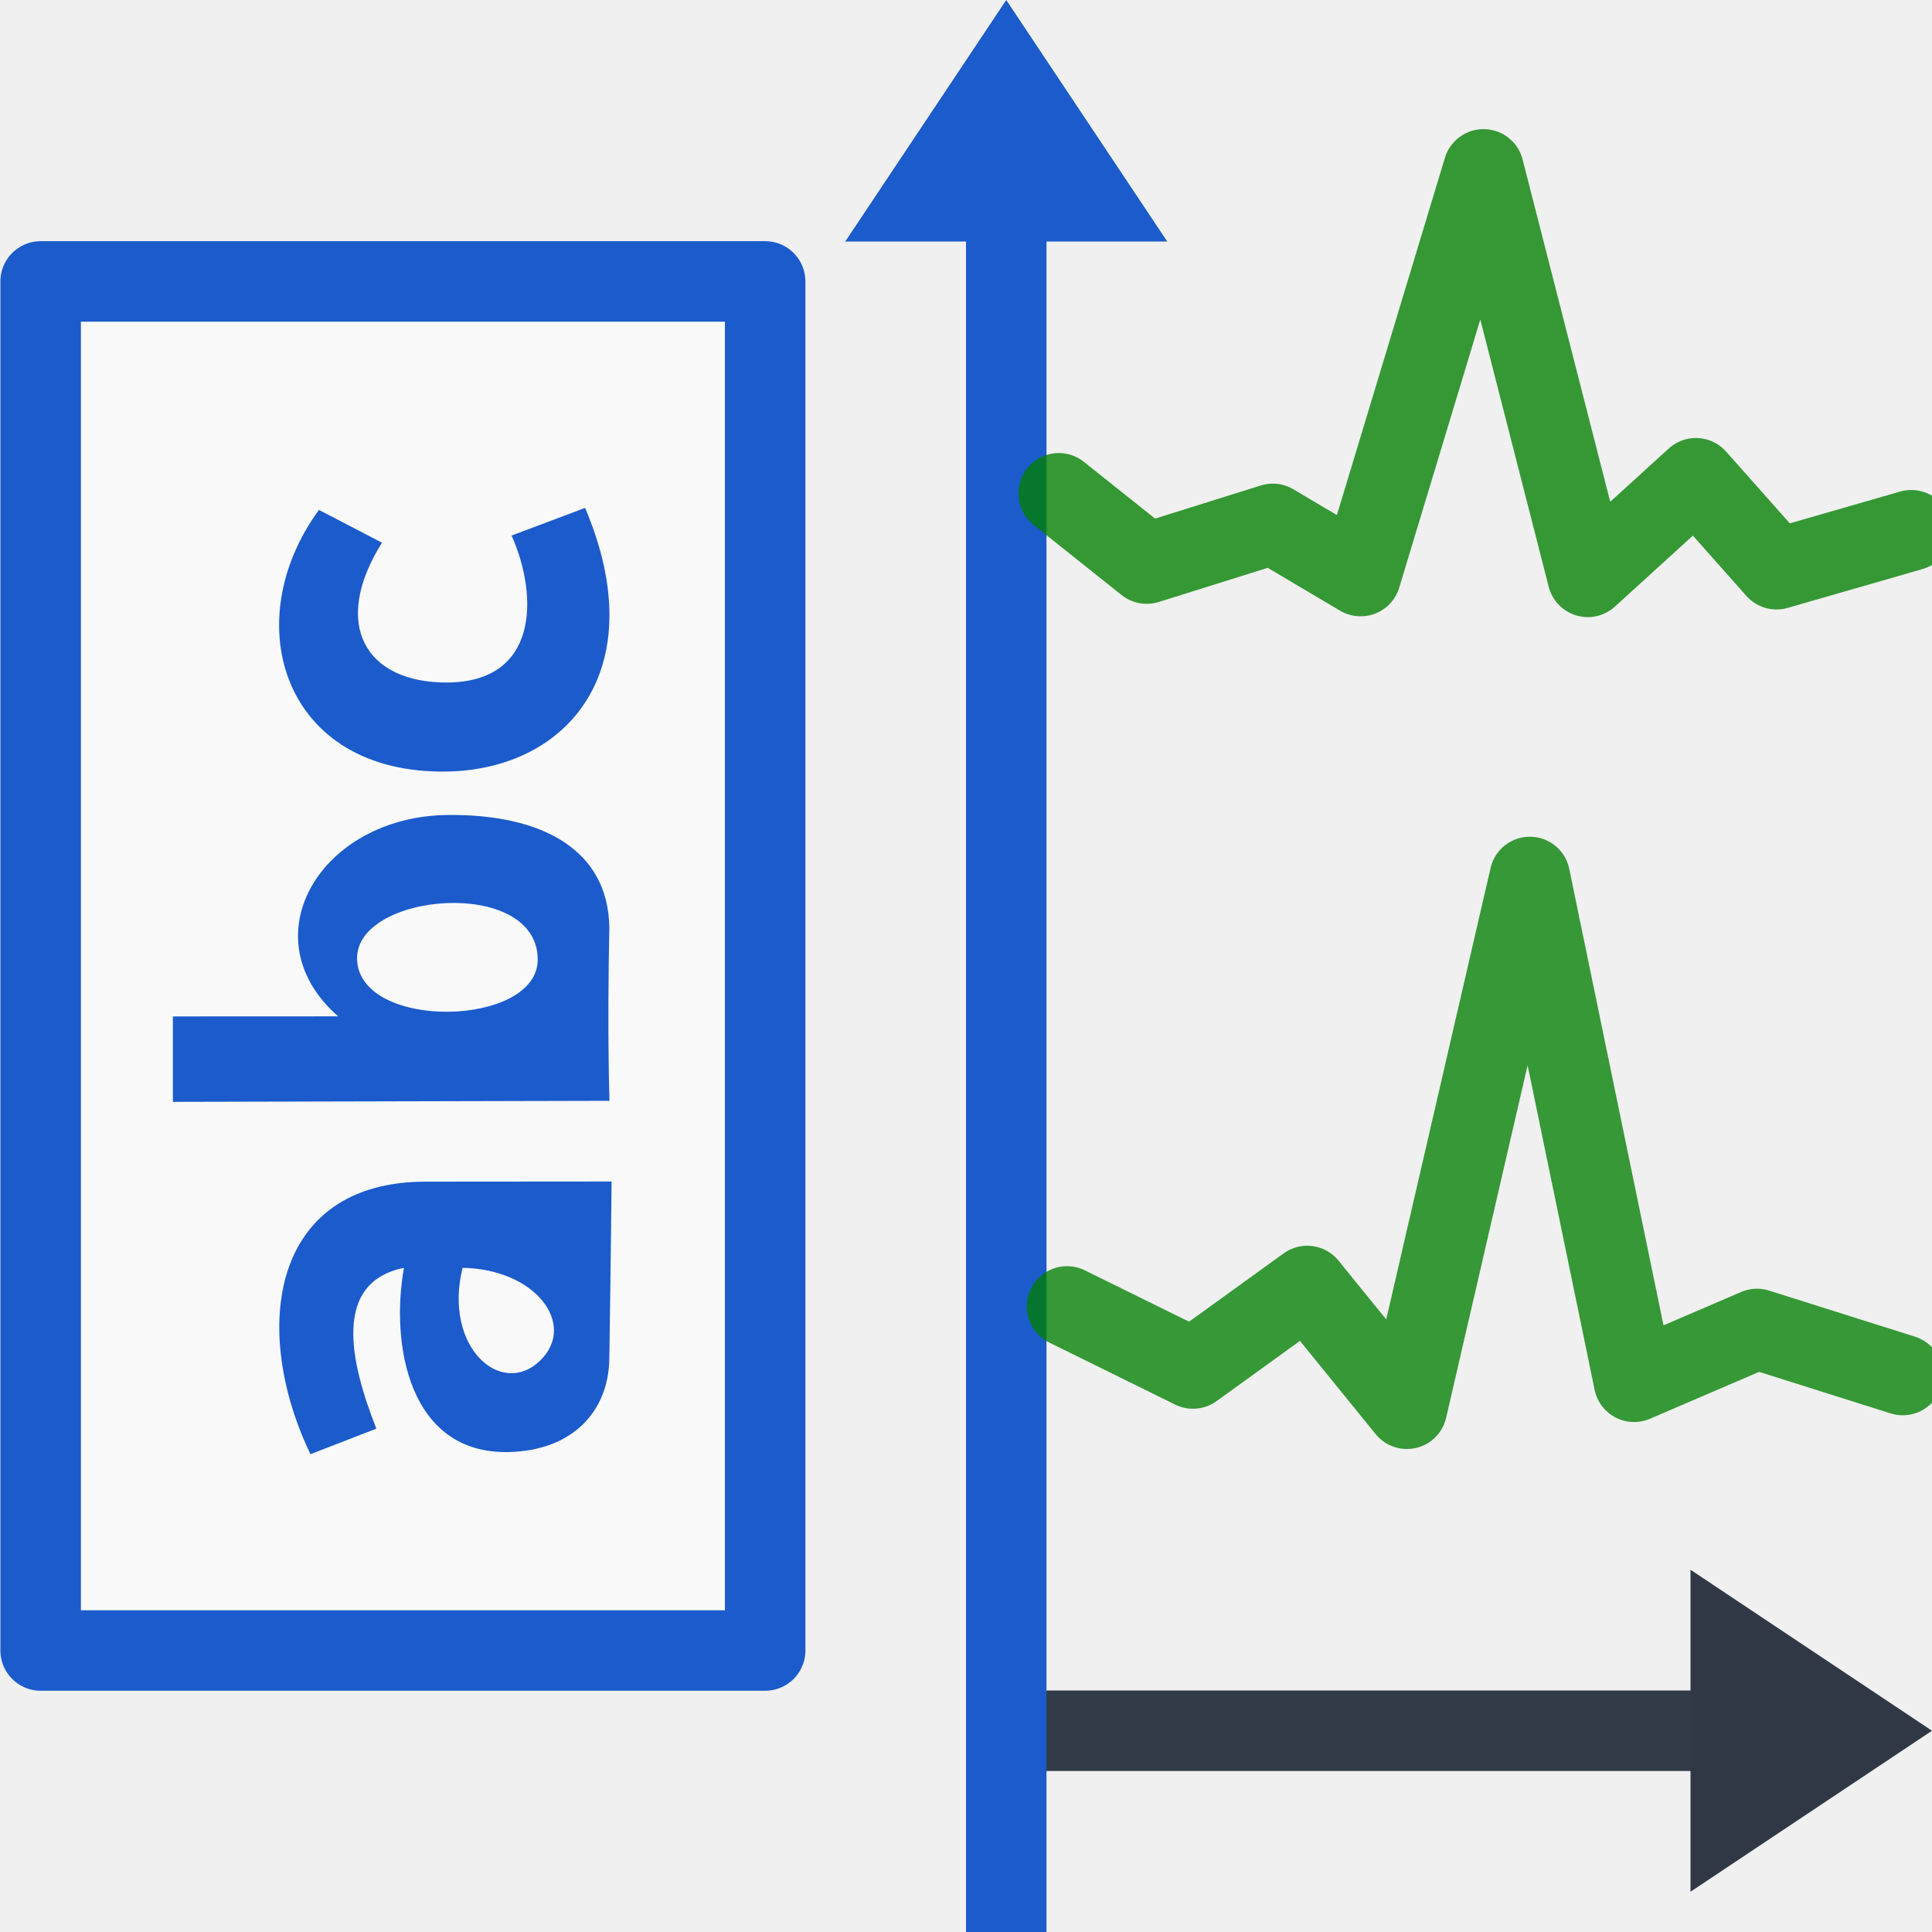
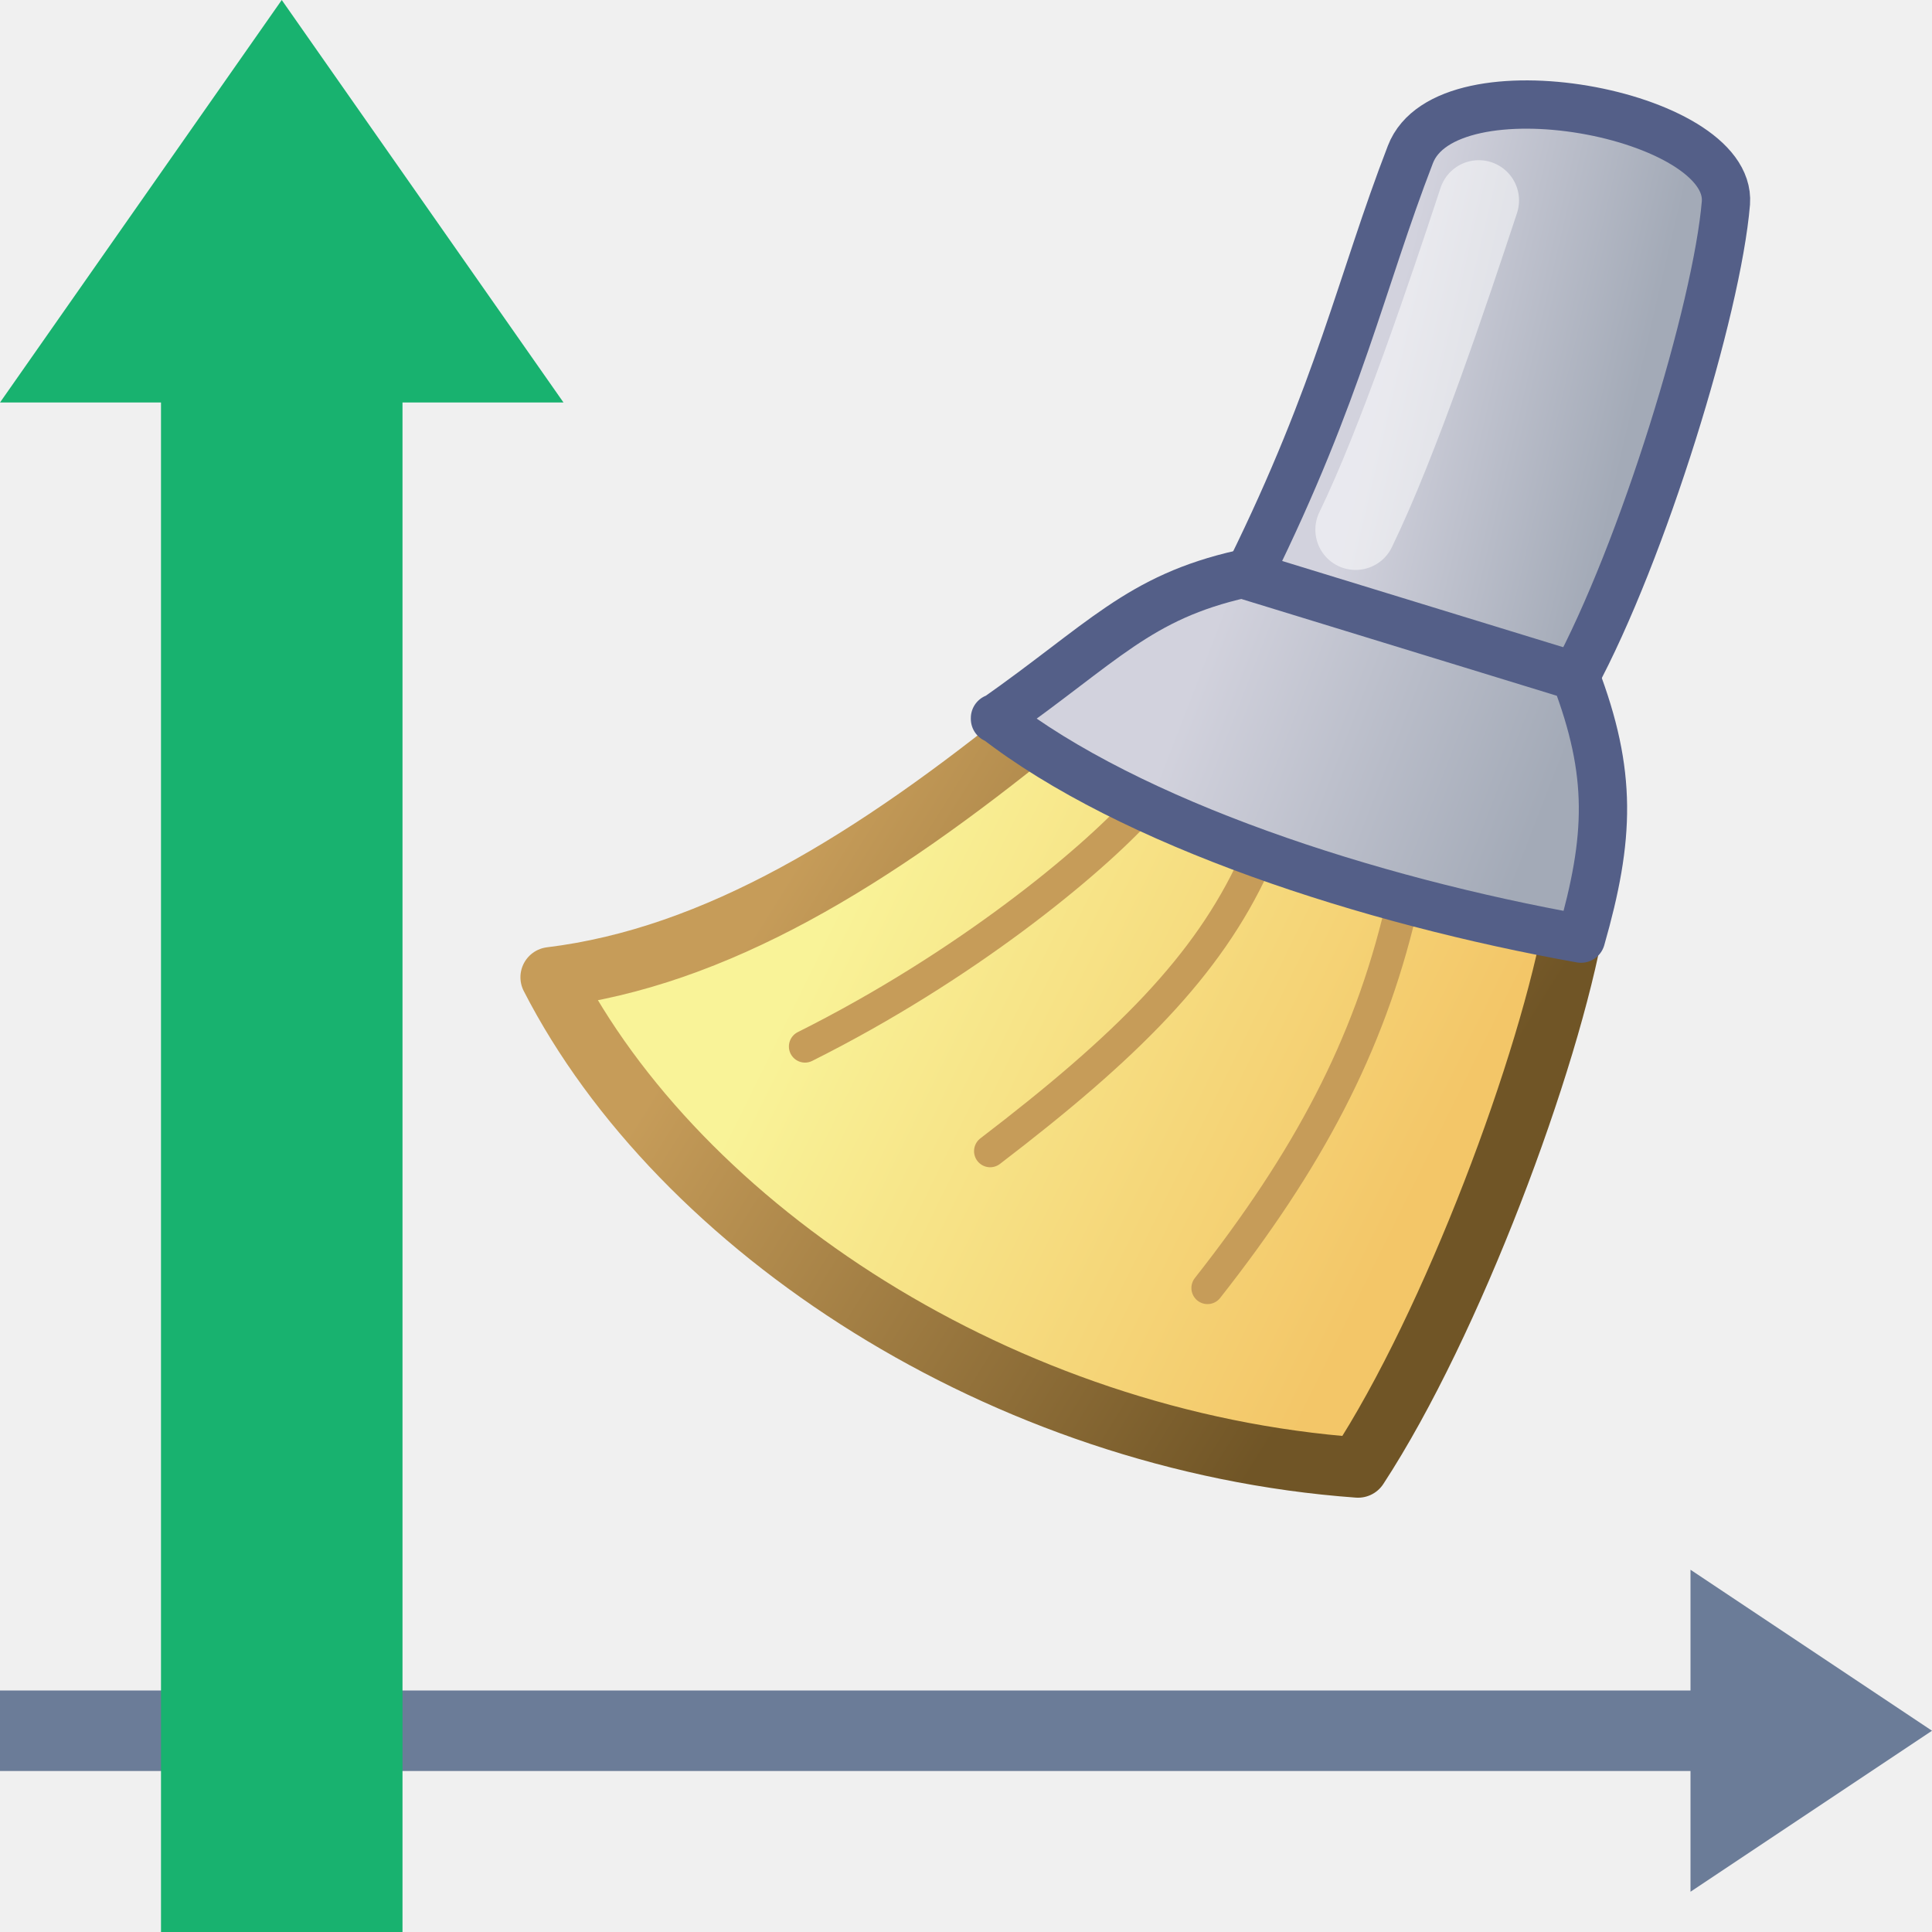
- <svg xmlns="http://www.w3.org/2000/svg" xmlns:xlink="http://www.w3.org/1999/xlink" height="24" width="24" version="1.1" id="svg10231">
-   <defs id="defs10235" />
-   <linearGradient id="a">
-     <stop offset="0" stop-color="#305080" id="stop10167" />
-     <stop offset="1" stop-color="#5b79a4" id="stop10169" />
+ <svg xmlns="http://www.w3.org/2000/svg" xmlns:xlink="http://www.w3.org/1999/xlink" height="24" width="24">
+   <linearGradient id="a" gradientTransform="matrix(.95 0 0 1 24.99 -.09)" gradientUnits="userSpaceOnUse" x1="-8.86" x2="-16.5" y1="16.75" y2="11.73">
+     <stop offset="0" stop-color="#705526" />
+     <stop offset="1" stop-color="#c69c59" />
  </linearGradient>
-   <linearGradient id="b" gradientUnits="userSpaceOnUse" x1="-.5" x2="24.5" xlink:href="#a" y1="21.5" y2="21.5" />
-   <linearGradient id="c" gradientUnits="userSpaceOnUse" x1="20" x2="20" y1="19" y2="24">
-     <stop offset="0" stop-color="#5080e0" id="stop10173" />
-     <stop offset="1" stop-color="#4058a0" id="stop10175" />
+   <linearGradient id="b" gradientTransform="matrix(.95 0 0 1 24.99 -.09)" gradientUnits="userSpaceOnUse" x1="-7.94" x2="-15.39" y1="15.23" y2="11.37">
+     <stop offset="0" stop-color="#f3c668" />
+     <stop offset="1" stop-color="#f9f398" />
  </linearGradient>
-   <linearGradient id="d" gradientUnits="userSpaceOnUse" x1="22.41" x2="19.5" xlink:href="#a" y1="21.5" y2="21.5" gradientTransform="translate(1)" />
-   <path d="M 12,21.5 H 23" id="path10189" style="fill:none;stroke:#323b48;stroke-opacity:1" />
-   <path d="m 21,19.5 3,2 -3,2" id="path10191" style="fill:#303845;fill-opacity:1;fill-rule:evenodd;stroke:none;stroke-linecap:round" />
-   <path style="fill:none;stroke:#1b5bcc;stroke-opacity:1" id="path10193" d="M 12.5,24 V 1" />
-   <path style="fill:#1b5bcc;fill-opacity:1;fill-rule:evenodd;stroke:none;stroke-linecap:round" id="path10195" d="m 10.5,3 2,-3 2,3" />
-   <path transform="rotate(-90)" style="opacity:1;fill:#f9f9f9;fill-opacity:1;stroke:#1b5bcc;stroke-width:1;stroke-linecap:round;stroke-linejoin:round;stroke-miterlimit:4;stroke-dasharray:none;stroke-dashoffset:0;stroke-opacity:1;paint-order:normal" d="m -20.503,0.505 h 17.007 l 0,9 H -20.503 Z" id="rect8696" />
-   <g aria-label="abc" transform="matrix(0,-0.9309019,1.074227,0,0.1462847,25.56315)" style="font-style:normal;font-variant:normal;font-weight:bold;font-stretch:normal;font-size:6.521px;line-height:125%;font-family:sans-serif;-inkscape-font-specification:'sans-serif, Bold';font-variant-ligatures:normal;font-variant-caps:normal;font-variant-numeric:normal;font-feature-settings:normal;text-align:start;letter-spacing:0px;word-spacing:0px;writing-mode:lr-tb;text-anchor:start;fill:#1b5bcc;fill-opacity:1;stroke:none;stroke-width:1px;stroke-linecap:butt;stroke-linejoin:miter;stroke-opacity:1" id="text8710">
-     <path d="M 9.309,6.114 C 9.791,6.537 10.527,6.053 10.542,5.213 9.479,4.986 8.798,5.666 9.309,6.114 Z m 2.383,-1.331 0.002,2.153 c 0,0 -1.12,-0.009 -2.364,-0.026 C 8.62,6.901 8.104,6.48 8.084,5.748 8.053,4.592 9.521,4.377 10.542,4.535 10.346,3.705 9.286,3.912 8.396,4.216 L 8.055,3.454 C 9.726,2.759 11.69,3 11.692,4.783 Z" style="font-style:normal;font-variant:normal;font-weight:bold;font-stretch:normal;font-size:6.521px;font-family:sans-serif;-inkscape-font-specification:'sans-serif, Bold';font-variant-ligatures:normal;font-variant-caps:normal;font-variant-numeric:normal;font-feature-settings:normal;text-align:start;writing-mode:lr-tb;text-anchor:start;fill:#1b5bcc;fill-opacity:1;stroke-width:1px" id="path9527" />
-     <path d="m 14.656,6.082 c 1.111,-4.894e-4 0.898,-2.118 0,-2.089 -0.954,0.031 -0.904,2.089 0,2.089 z M 13.898,3.774 c 1.054,-1.042 2.668,-0.202 2.687,1.264 0.015,1.09 -0.461,1.862 -1.506,1.872 -1.443,-0.025 -2.308,0.002 -2.308,0.002 l -0.014,-5.049 h 1.14 z" style="font-style:normal;font-variant:normal;font-weight:bold;font-stretch:normal;font-size:6.521px;font-family:sans-serif;-inkscape-font-specification:'sans-serif, Bold';font-variant-ligatures:normal;font-variant-caps:normal;font-variant-numeric:normal;font-feature-settings:normal;text-align:start;writing-mode:lr-tb;text-anchor:start;fill:#1b5bcc;fill-opacity:1;stroke-width:1px" id="path9529" />
-     <path d="M 20.656,3.552 20.219,4.281 C 19.129,3.689 18.346,4.09 18.353,5.038 c 0.008,1.048 1.143,1.057 1.961,0.742 l 0.369,0.85 C 18.526,7.423 17.196,6.428 17.165,5.038 17.123,3.142 19.151,2.598 20.656,3.552 Z" style="font-style:normal;font-variant:normal;font-weight:bold;font-stretch:normal;font-size:6.521px;font-family:sans-serif;-inkscape-font-specification:'sans-serif, Bold';font-variant-ligatures:normal;font-variant-caps:normal;font-variant-numeric:normal;font-feature-settings:normal;text-align:start;writing-mode:lr-tb;text-anchor:start;fill:#1b5bcc;fill-opacity:1;stroke-width:1px" id="path9531" />
+   <linearGradient id="c" gradientUnits="userSpaceOnUse" x1="17.24" x2="20.32" xlink:href="#d" y1="4.3" y2="5.02" />
+   <linearGradient id="d">
+     <stop offset="0" stop-color="#d2d2dd" />
+     <stop offset="1" stop-color="#a3aab7" />
+   </linearGradient>
+   <linearGradient id="e" gradientUnits="userSpaceOnUse" x1="14.84" x2="19.18" xlink:href="#d" y1="8.41" y2="10.09" />
+   <path d="m0 21.5h23" fill="none" stroke="#6b7c98" />
+   <g fill-rule="evenodd">
+     <path d="m21 19.5 3 2-3 2" fill="#6b7c98" />
+     <path d="m12.93 8.99c-2.09 1.7-4.04 2.9-6.09 3.15 1.6 3.12 5.62 5.77 10.03 6.09 1.17-1.79 2.38-5.04 2.69-6.81" fill="url(#b)" stroke="url(#a)" stroke-linejoin="round" stroke-width=".75" />
+     <path d="m15.53 7.1c1.11-2.25 1.38-3.6 1.99-5.18.45-1.18 4-.51 3.92.6-.11 1.32-1.03 4.33-1.89 5.92" fill="url(#c)" stroke="#545f88" stroke-width=".6" />
  </g>
-   <path d="M 13.152,6.129 14.245,7 15.811,6.509 l 1.091,0.646 1.527,-5.05 1.295,5.06 1.343,-1.223 1.002,1.128 1.674,-0.482" style="fill:none;stroke:#007f00;stroke-width:1.002;stroke-linecap:round;stroke-linejoin:round;stroke-miterlimit:4;stroke-dasharray:none;stroke-opacity:0.778" id="path4938" />
-   <path id="path957" style="fill:none;stroke:#007f00;stroke-width:1;stroke-linecap:round;stroke-linejoin:round;stroke-miterlimit:4;stroke-dasharray:none;stroke-opacity:0.776" d="M 13.255,16.229 14.82,17 l 1.419,-1.025 1.238,1.525 1.527,-6.606 1.295,6.271 1.527,-0.656 1.811,0.572" />
+   <path d="m16.84 6.58c.53-1.09 1.15-2.94 1.53-4.09" fill="none" stroke="#fff" stroke-linecap="round" stroke-opacity=".52" />
+   <path d="m14.16 10.04c-.61.67-2.16 1.96-4.16 2.96m5.58-2.26c-.58 1.26-1.58 2.26-3.28 3.56m5.1-2.99c-.4 1.69-1.15 3.1-2.4 4.69" fill="none" stroke="#c69c59" stroke-linecap="round" stroke-width=".4" />
+   <path d="m12.36 8.92c1.68 1.31 4.65 2.27 7.28 2.74.36-1.26.39-2.05-.07-3.26l-4.14-1.27c-1.29.29-1.73.86-3.07 1.8z" fill="url(#e)" fill-rule="evenodd" stroke="#545f88" stroke-linejoin="round" stroke-width=".6" />
+   <path d="m0 5 3.5-5 3.5 5" fill="#18b26f" fill-rule="evenodd" />
+   <path d="m3.5 24v-21" fill="none" stroke="#18b26f" stroke-width="3" />
</svg>
